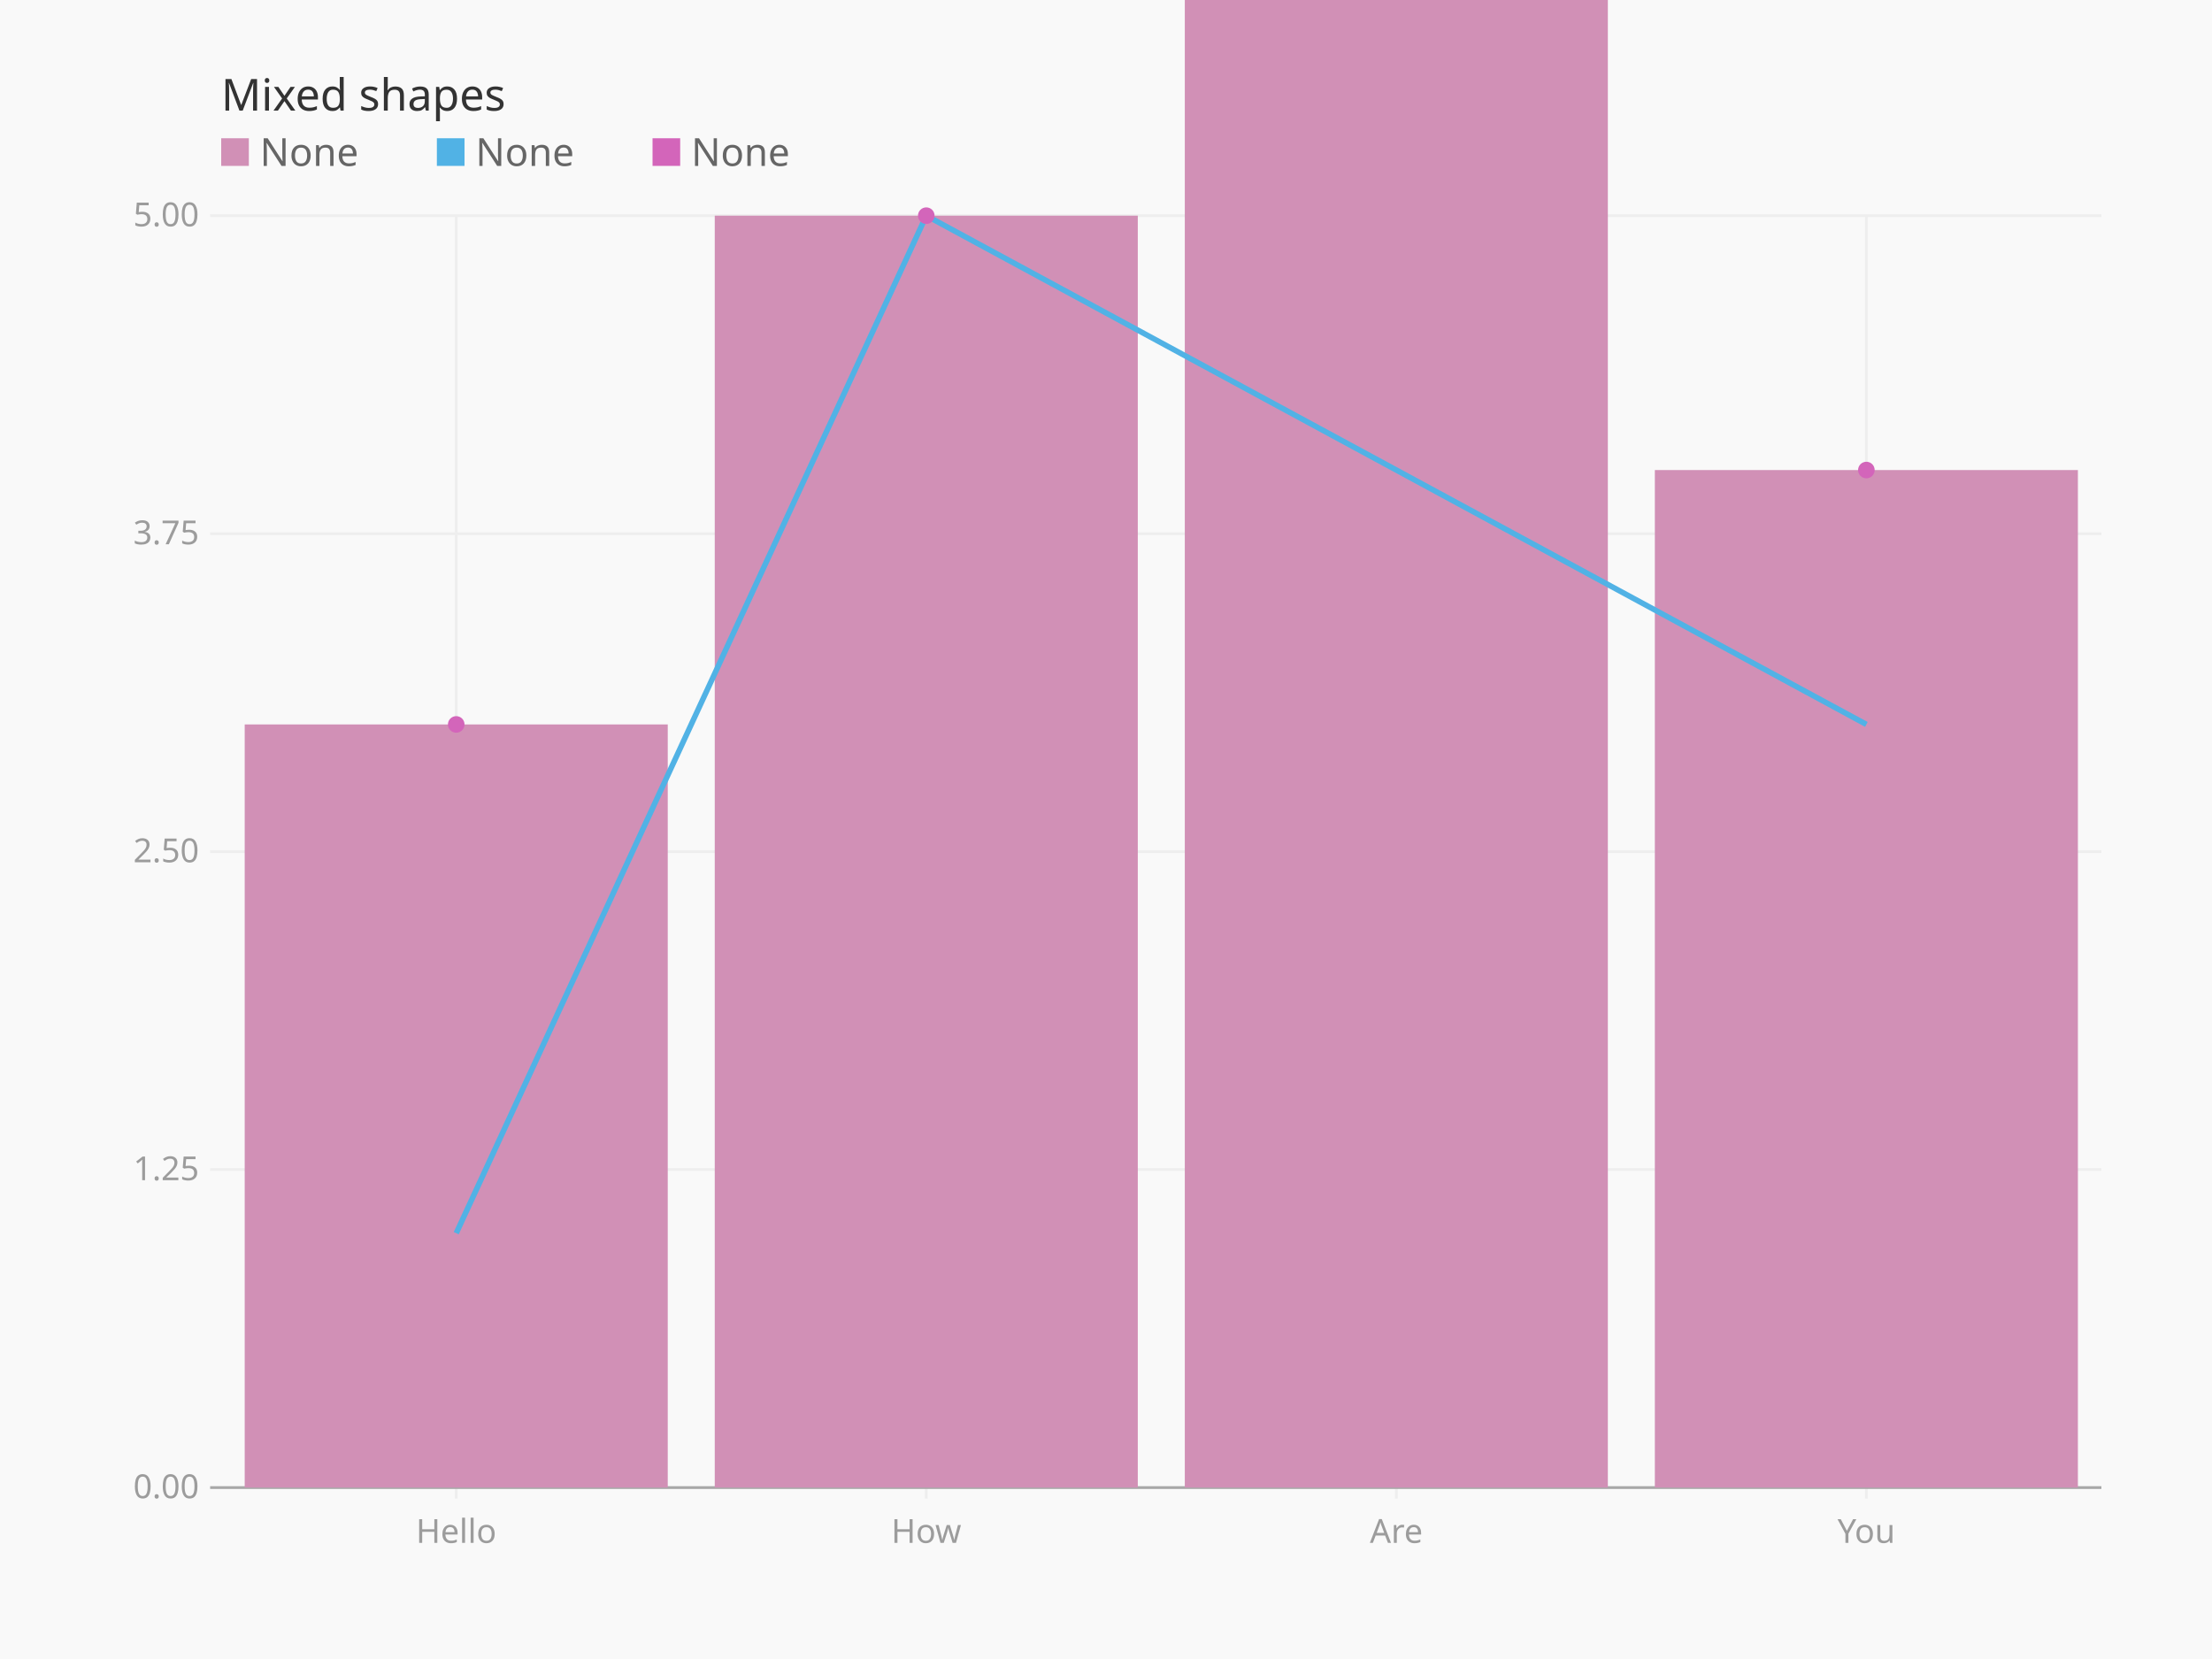
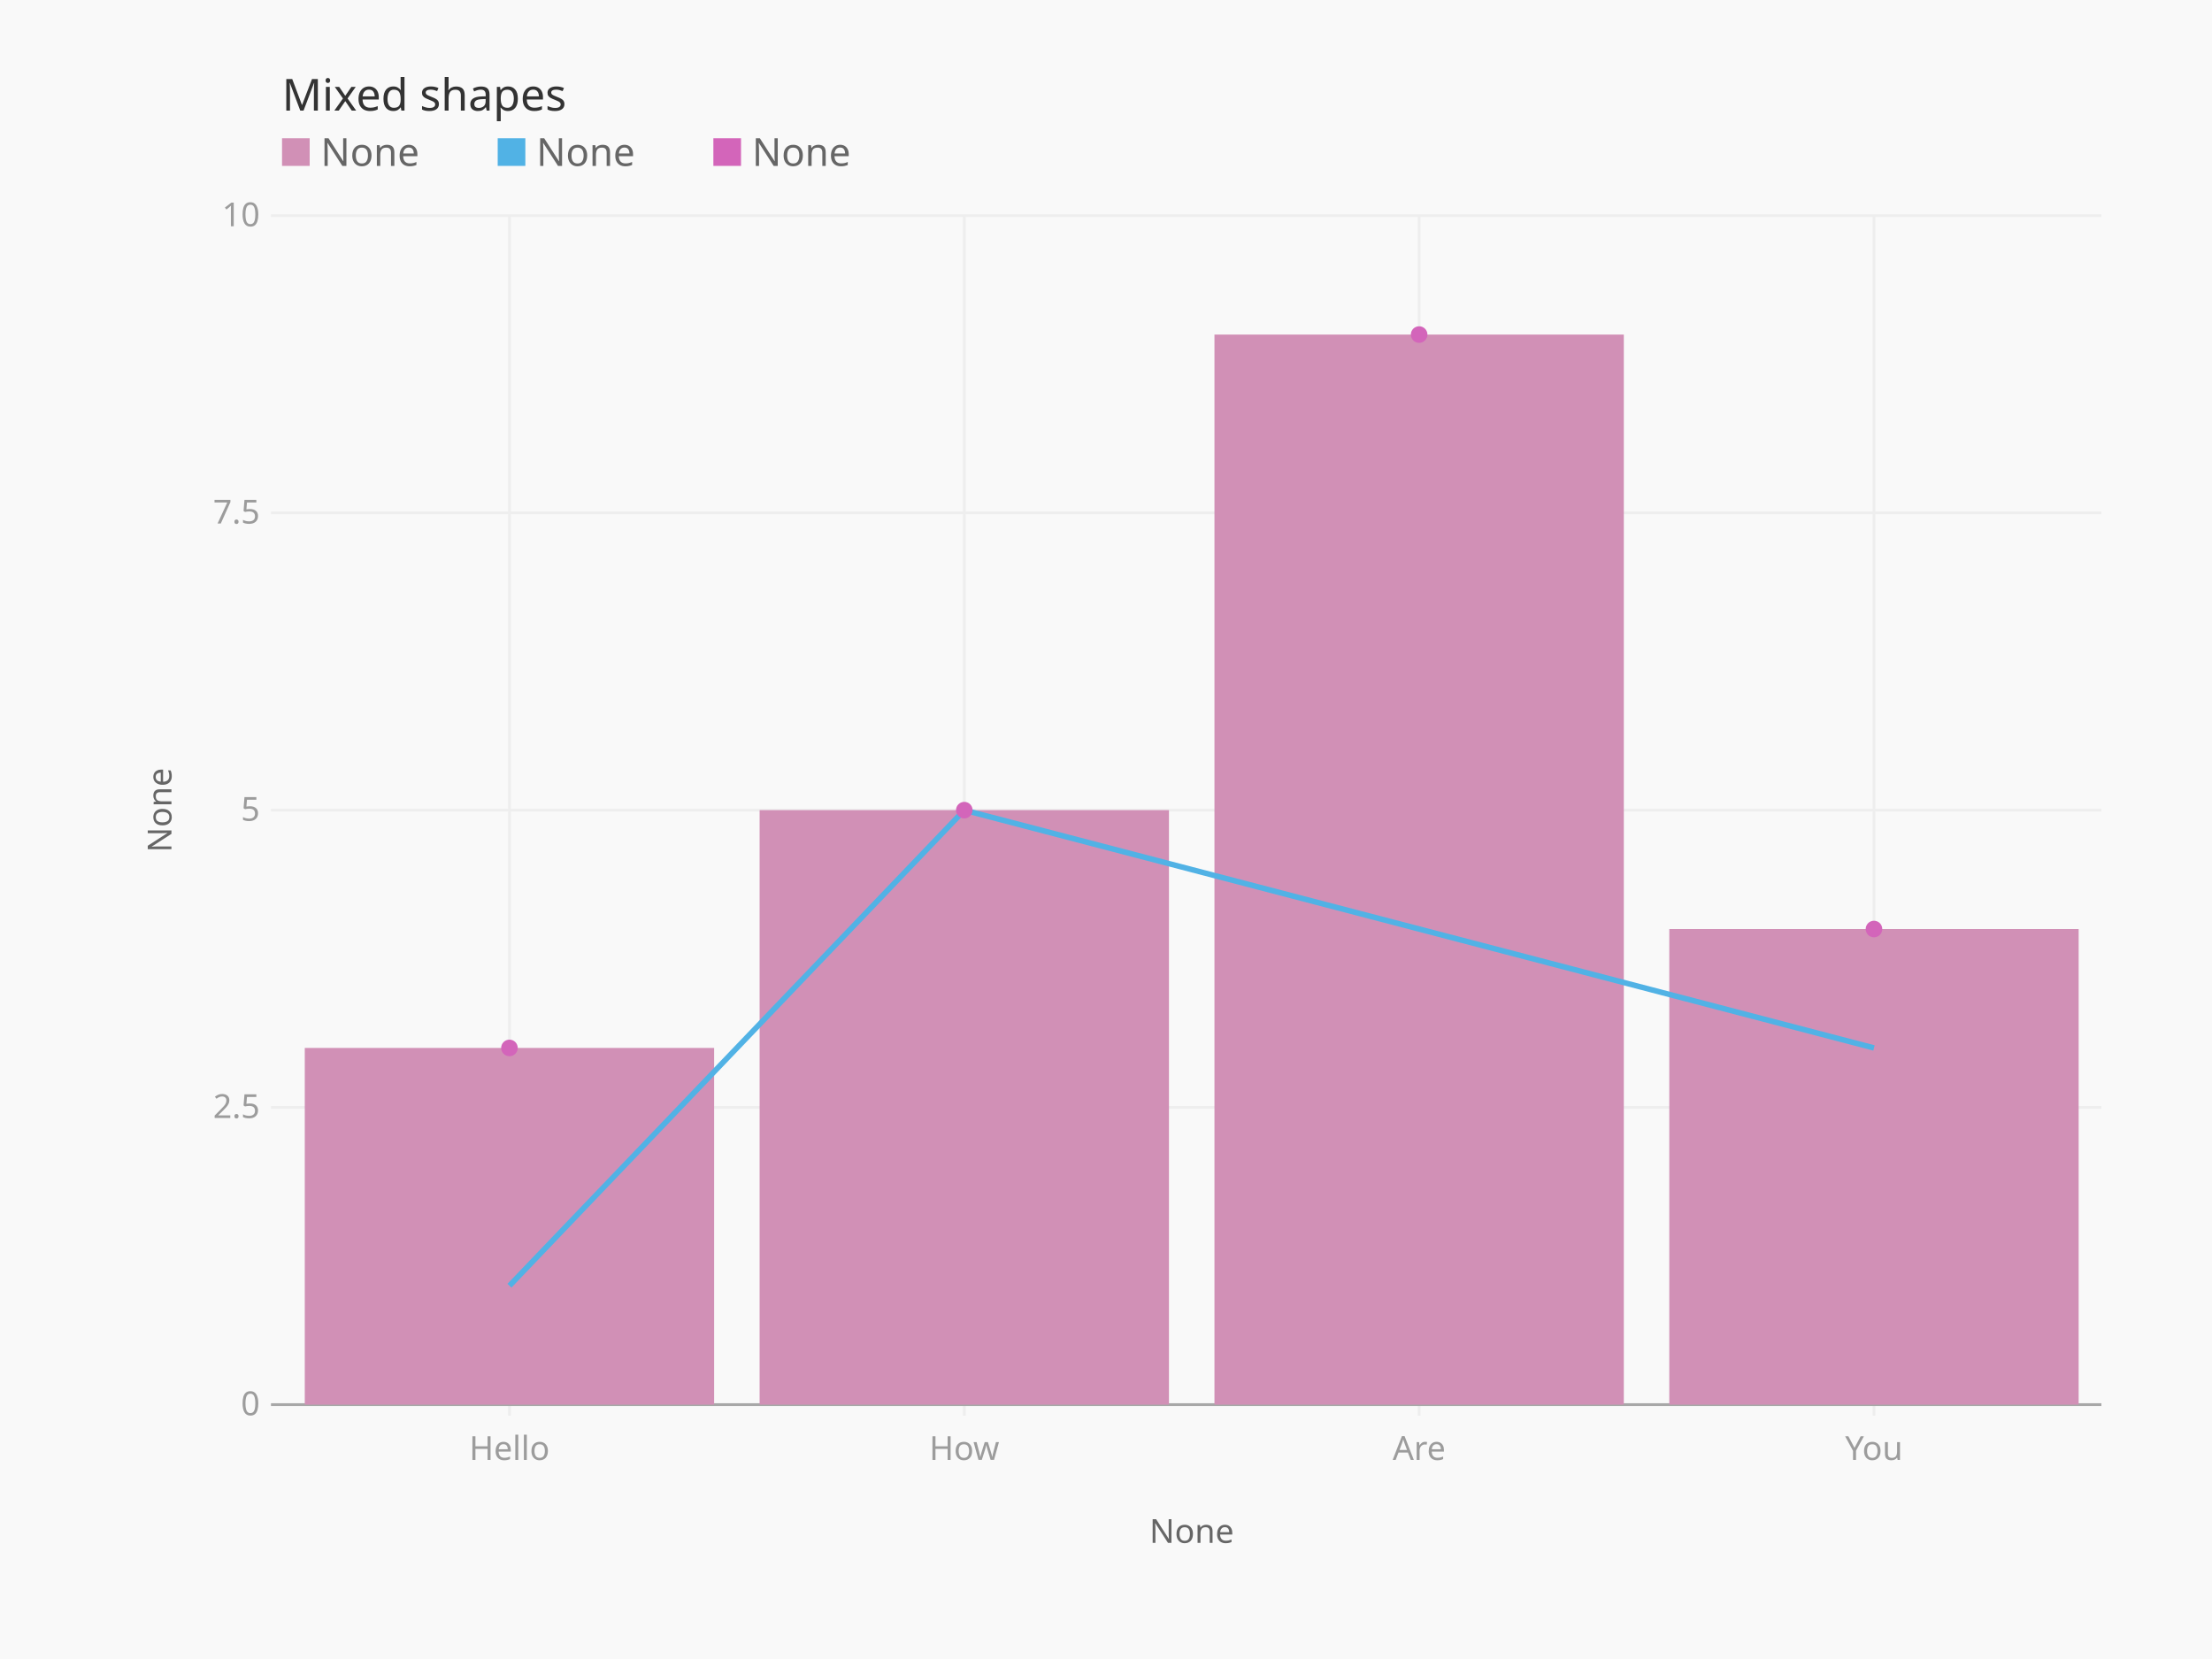
<svg xmlns="http://www.w3.org/2000/svg" height="600" version="1.1" width="800">
  <g>
    <rect fill="#f9f9f9" height="600" width="800" x="0" y="0" />
    <g transform="translate(40 40)">
-       <g transform="translate(40 0)">
+       <g transform="translate(62 0)">
        <text fill="#333" font-family="Monaco" font-size="16" x="0" y="0">Mixed shapes</text>
        <g transform="translate(0 20)">
          <g transform="translate(0 0)">
            <rect fill="#d190b6" height="10" width="10" x="0" y="-10" />
            <text fill="#666" font-family="Monaco" font-size="14" x="14" y="0">None</text>
          </g>
          <g transform="translate(78 0)">
            <rect fill="#51b2e5" height="10" width="10" x="0" y="-10" />
            <text fill="#666" font-family="Monaco" font-size="14" x="14" y="0">None</text>
          </g>
          <g transform="translate(156 0)">
            <rect fill="#d365ba" height="10" width="10" x="0" y="-10" />
            <text fill="#666" font-family="Monaco" font-size="14" x="14" y="0">None</text>
          </g>
        </g>
      </g>
      <g transform="translate(0 38)">
-         <g transform="translate(40 0)">
+         <g transform="translate(62 0)">
          <g class="axis bottom">
-             <text dy="1em" fill="#666" font-family="Monaco" text-anchor="middle" transform="" x="340.0" y="490.0" />
+             <text dy="1em" fill="#666" font-family="Monaco" text-anchor="middle" transform="" x="329.0" y="468.0">None</text>
            <g class="tick">
-               <line stroke="#eee" stroke-width="1" x1="85" x2="85" y1="0" y2="464.0" />
-               <text dy="1em" fill="#9c9c9c" font-family="Monaco" text-anchor="middle" x="85" y="468.0">Hello</text>
+               <line stroke="#eee" stroke-width="1" x1="82.25" x2="82.25" y1="0" y2="434.0" />
+               <text dy="1em" fill="#9c9c9c" font-family="Monaco" text-anchor="middle" x="82.25" y="438.0">Hello</text>
            </g>
            <g class="tick">
-               <line stroke="#eee" stroke-width="1" x1="255" x2="255" y1="0" y2="464.0" />
-               <text dy="1em" fill="#9c9c9c" font-family="Monaco" text-anchor="middle" x="255" y="468.0">How</text>
+               <line stroke="#eee" stroke-width="1" x1="246.75" x2="246.75" y1="0" y2="434.0" />
+               <text dy="1em" fill="#9c9c9c" font-family="Monaco" text-anchor="middle" x="246.75" y="438.0">How</text>
            </g>
            <g class="tick">
-               <line stroke="#eee" stroke-width="1" x1="425" x2="425" y1="0" y2="464.0" />
-               <text dy="1em" fill="#9c9c9c" font-family="Monaco" text-anchor="middle" x="425" y="468.0">Are</text>
+               <line stroke="#eee" stroke-width="1" x1="411.25" x2="411.25" y1="0" y2="434.0" />
+               <text dy="1em" fill="#9c9c9c" font-family="Monaco" text-anchor="middle" x="411.25" y="438.0">Are</text>
            </g>
            <g class="tick">
-               <line stroke="#eee" stroke-width="1" x1="595" x2="595" y1="0" y2="464.0" />
-               <text dy="1em" fill="#9c9c9c" font-family="Monaco" text-anchor="middle" x="595" y="468.0">You</text>
+               <line stroke="#eee" stroke-width="1" x1="575.75" x2="575.75" y1="0" y2="434.0" />
+               <text dy="1em" fill="#9c9c9c" font-family="Monaco" text-anchor="middle" x="575.75" y="438.0">You</text>
            </g>
          </g>
          <g class="axis left">
-             <text dy="" fill="#666" font-family="Monaco" text-anchor="middle" transform="rotate(270 -40 230)" x="-40" y="230.0" />
+             <text dy="" fill="#666" font-family="Monaco" text-anchor="middle" transform="rotate(270 -40 215)" x="-40" y="215.0">None</text>
            <g class="tick">
-               <line stroke="#eee" stroke-width="1" x1="-4" x2="680.0" y1="345.00" y2="345.00" />
-               <text dy="0.32em" fill="#9c9c9c" font-family="Monaco" text-anchor="end" x="-8" y="345.00">1.25</text>
+               <line stroke="#eee" stroke-width="1" x1="-4" x2="658.0" y1="322.50" y2="322.50" />
+               <text dy="0.32em" fill="#9c9c9c" font-family="Monaco" text-anchor="end" x="-8" y="322.50">2.5</text>
            </g>
            <g class="tick">
-               <line stroke="#eee" stroke-width="1" x1="-4" x2="680.0" y1="230.00" y2="230.00" />
-               <text dy="0.32em" fill="#9c9c9c" font-family="Monaco" text-anchor="end" x="-8" y="230.00">2.50</text>
+               <line stroke="#eee" stroke-width="1" x1="-4" x2="658.0" y1="215.0" y2="215.0" />
+               <text dy="0.32em" fill="#9c9c9c" font-family="Monaco" text-anchor="end" x="-8" y="215.0">5</text>
            </g>
            <g class="tick">
-               <line stroke="#eee" stroke-width="1" x1="-4" x2="680.0" y1="115.00" y2="115.00" />
-               <text dy="0.32em" fill="#9c9c9c" font-family="Monaco" text-anchor="end" x="-8" y="115.00">3.75</text>
+               <line stroke="#eee" stroke-width="1" x1="-4" x2="658.0" y1="107.50" y2="107.50" />
+               <text dy="0.32em" fill="#9c9c9c" font-family="Monaco" text-anchor="end" x="-8" y="107.50">7.5</text>
            </g>
            <g class="tick">
-               <line stroke="#eee" stroke-width="1" x1="-4" x2="680.0" y1="0.00" y2="0.00" />
-               <text dy="0.32em" fill="#9c9c9c" font-family="Monaco" text-anchor="end" x="-8" y="0.00">5.00</text>
+               <line stroke="#eee" stroke-width="1" x1="-4" x2="658.0" y1="0" y2="0" />
+               <text dy="0.32em" fill="#9c9c9c" font-family="Monaco" text-anchor="end" x="-8" y="0">10</text>
            </g>
            <g class="tick">
-               <line stroke="#a8a8a8" stroke-width="1" x1="-4" x2="680.0" y1="460.00" y2="460.00" />
-               <text dy="0.32em" fill="#9c9c9c" font-family="Monaco" text-anchor="end" x="-8" y="460.00">0.00</text>
+               <line stroke="#a8a8a8" stroke-width="1" x1="-4" x2="658.0" y1="430" y2="430" />
+               <text dy="0.32em" fill="#9c9c9c" font-family="Monaco" text-anchor="end" x="-8" y="430">0</text>
            </g>
          </g>
          <g>
            <g class="series columns">
-               <rect fill="#d190b6" height="276.0" width="153.0" x="8.5" y="184.0" />
-               <rect fill="#d190b6" height="460" width="153.0" x="178.5" y="0" />
-               <rect fill="#d190b6" height="828.0" width="153.0" x="348.5" y="-368.0" />
-               <rect fill="#d190b6" height="368.0" width="153.0" x="518.5" y="92.0" />
+               <rect fill="#d190b6" height="129.0" width="148.050" x="8.225" y="301.0" />
+               <rect fill="#d190b6" height="215.0" width="148.050" x="172.725" y="215.0" />
+               <rect fill="#d190b6" height="387.0" width="148.050" x="337.225" y="43.0" />
+               <rect fill="#d190b6" height="172.0" width="148.050" x="501.725" y="258.0" />
            </g>
            <g class="series lines">
-               <path d="M 85 368.0 L 255 0 L 425 92.0 L 595 184.0" fill="none" stroke="#51b2e5" stroke-width="2" />
+               <path d="M 82.25 387.0 L 246.75 215.0 L 411.25 258.0 L 575.75 301.0" fill="none" stroke="#51b2e5" stroke-width="2" />
            </g>
            <g class="series dots">
-               <circle cx="85" cy="184.0" fill="#d365ba" r="3" />
-               <circle cx="255" cy="0" fill="#d365ba" r="3" />
-               <circle cx="425" cy="-368.0" fill="#d365ba" r="3" />
-               <circle cx="595" cy="92.0" fill="#d365ba" r="3" />
+               <circle cx="82.25" cy="301.0" fill="#d365ba" r="3" />
+               <circle cx="246.75" cy="215.0" fill="#d365ba" r="3" />
+               <circle cx="411.25" cy="43.0" fill="#d365ba" r="3" />
+               <circle cx="575.75" cy="258.0" fill="#d365ba" r="3" />
            </g>
          </g>
        </g>
      </g>
    </g>
  </g>
</svg>
